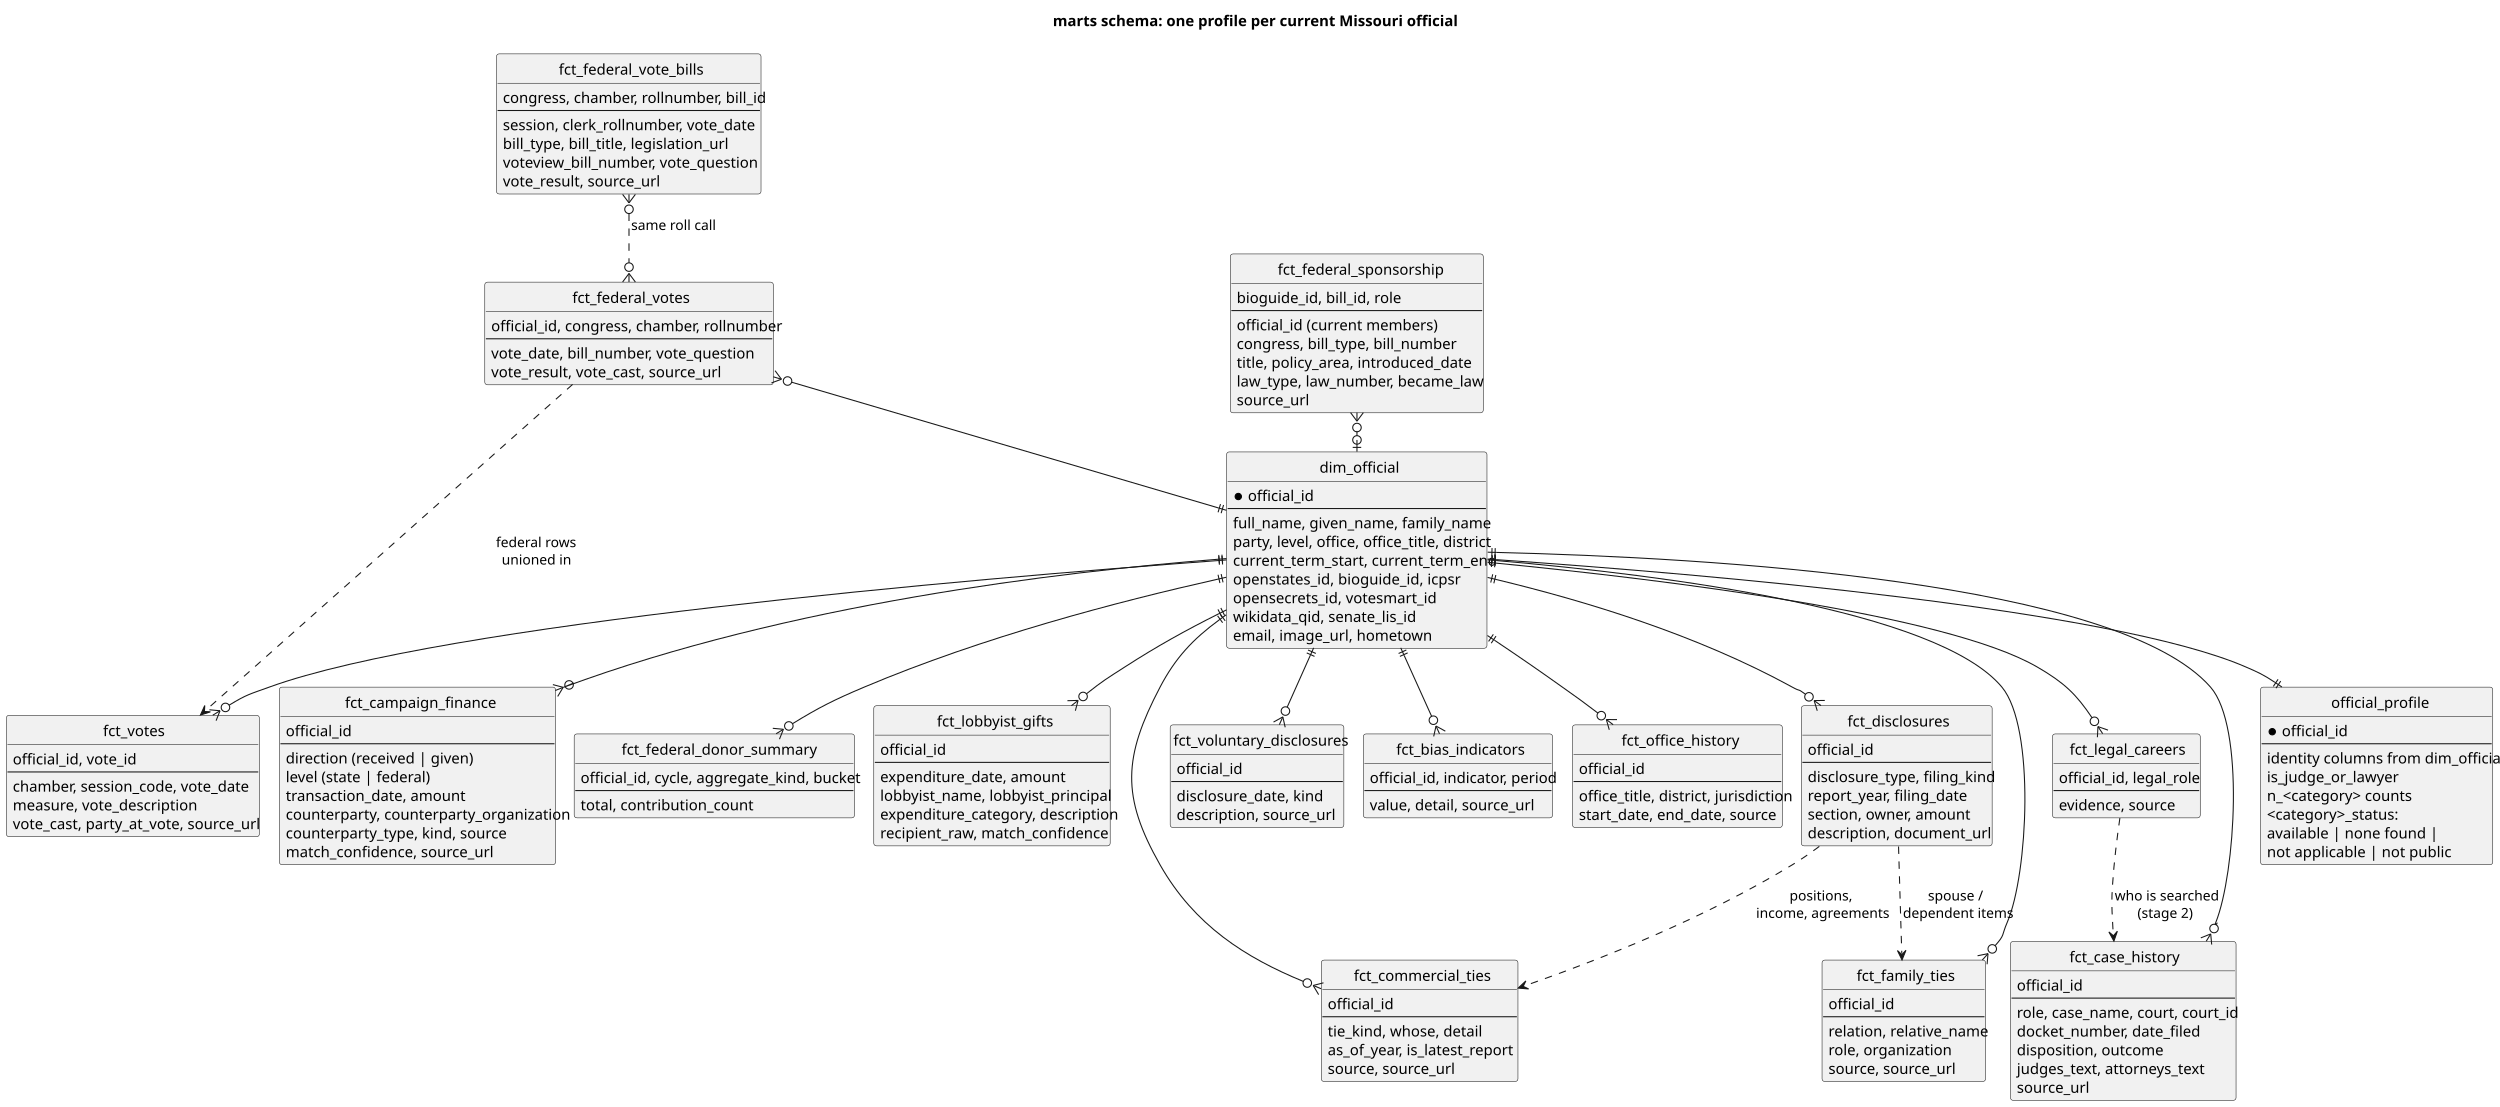
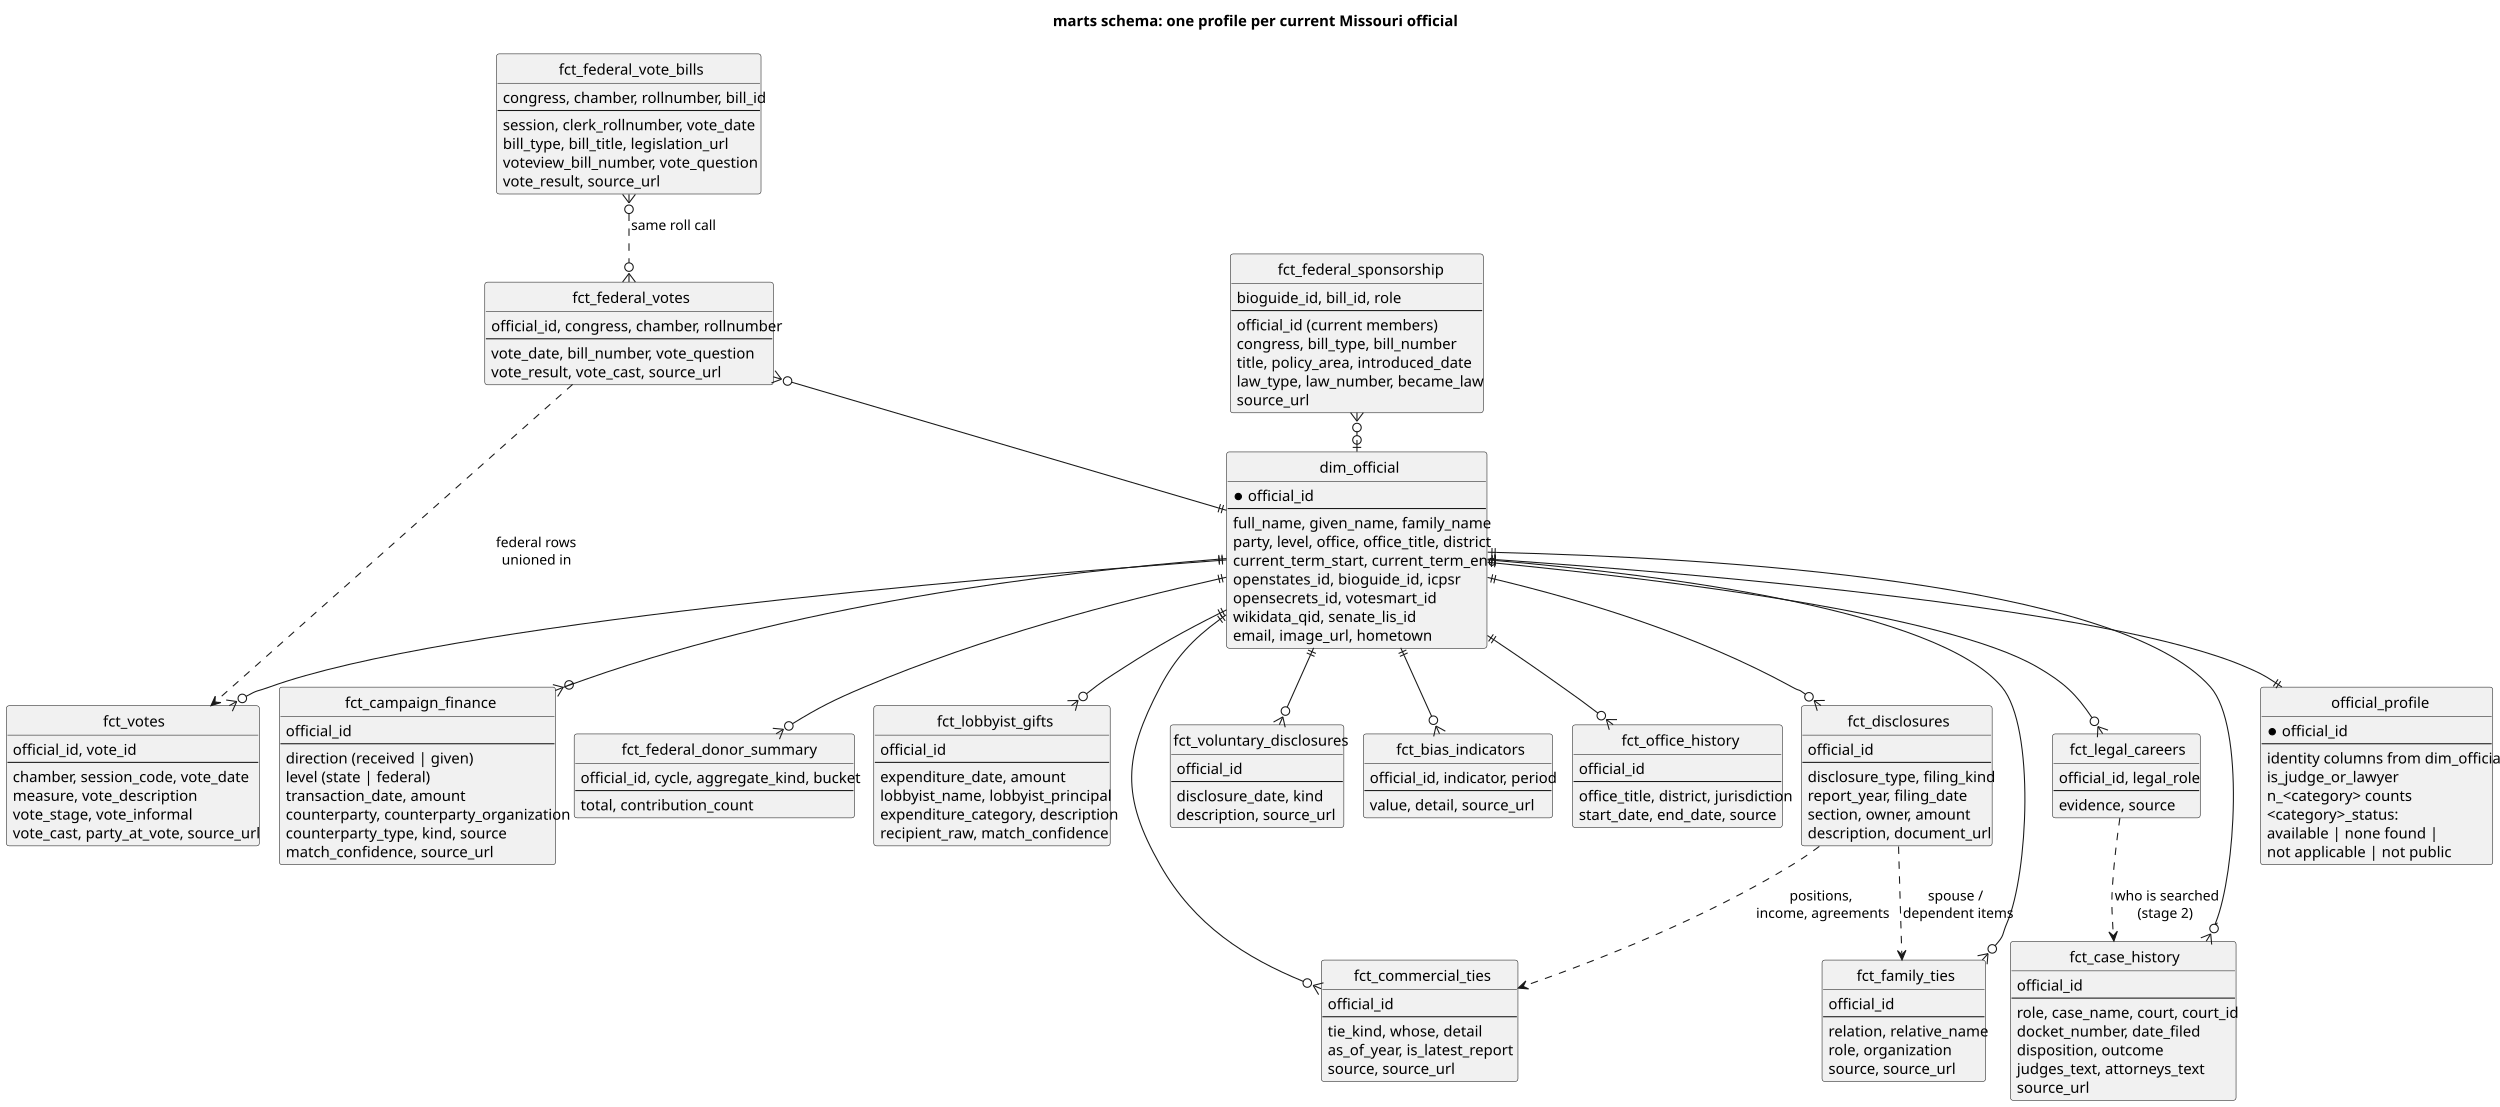
<svg xmlns="http://www.w3.org/2000/svg" contentStyleType="text/css" height="1040px" preserveAspectRatio="none" style="width:2349px;height:1040px;background:#FFFFFF;" version="1.1" viewBox="0 0 2349 1040" width="2349px" zoomAndPan="magnify">
  <defs />
  <g>
    <text fill="#000000" font-family="sans-serif" font-size="14" font-weight="bold" lengthAdjust="spacing" textLength="362.537" x="989.231" y="24.533">marts schema: one profile per current Missouri official</text>
    <g id="elem_dim_official">
      <rect codeLine="5" fill="#F1F1F1" height="184.484" id="dim_official" rx="2.5" ry="2.5" style="stroke:#181818;stroke-width:0.5;" width="244.654" x="1152.5" y="424.609" />
      <text fill="#000000" font-family="sans-serif" font-size="14" lengthAdjust="spacing" textLength="70.027" x="1239.813" y="444.143">dim_official</text>
      <line style="stroke:#181818;stroke-width:0.5;" x1="1153.5" x2="1396.154" y1="452.219" y2="452.219" />
      <ellipse cx="1163.5" cy="466.523" fill="#000000" rx="3" ry="3" style="stroke:#000000;stroke-width:1.0;" />
      <text fill="#000000" font-family="sans-serif" font-size="14" lengthAdjust="spacing" textLength="58.365" x="1172.5" y="470.752">official_id</text>
      <line style="stroke:#181818;stroke-width:1.0;" x1="1153.5" x2="1396.154" y1="477.828" y2="477.828" />
      <text fill="#000000" font-family="sans-serif" font-size="14" lengthAdjust="spacing" textLength="231.902" x="1158.5" y="496.361">full_name, given_name, family_name</text>
      <text fill="#000000" font-family="sans-serif" font-size="14" lengthAdjust="spacing" textLength="227.978" x="1158.5" y="513.971">party, level, office, office_title, district</text>
      <text fill="#000000" font-family="sans-serif" font-size="14" lengthAdjust="spacing" textLength="232.654" x="1158.5" y="531.58">current_term_start, current_term_end</text>
      <text fill="#000000" font-family="sans-serif" font-size="14" lengthAdjust="spacing" textLength="203.916" x="1158.5" y="549.189">openstates_id, bioguide_id, icpsr</text>
      <text fill="#000000" font-family="sans-serif" font-size="14" lengthAdjust="spacing" textLength="182.875" x="1158.5" y="566.799">opensecrets_id, votesmart_id</text>
      <text fill="#000000" font-family="sans-serif" font-size="14" lengthAdjust="spacing" textLength="166.551" x="1158.5" y="584.408">wikidata_qid, senate_lis_id</text>
      <text fill="#000000" font-family="sans-serif" font-size="14" lengthAdjust="spacing" textLength="175.082" x="1158.5" y="602.018">email, image_url, hometown</text>
    </g>
    <g id="elem_official_profile">
      <rect codeLine="17" fill="#F1F1F1" height="166.875" id="official_profile" rx="2.5" ry="2.5" style="stroke:#181818;stroke-width:0.5;" width="218.185" x="2124" y="645.609" />
      <text fill="#000000" font-family="sans-serif" font-size="14" lengthAdjust="spacing" textLength="85.6" x="2190.293" y="665.143">official_profile</text>
      <line style="stroke:#181818;stroke-width:0.5;" x1="2125" x2="2341.186" y1="673.219" y2="673.219" />
      <ellipse cx="2135" cy="687.523" fill="#000000" rx="3" ry="3" style="stroke:#000000;stroke-width:1.0;" />
      <text fill="#000000" font-family="sans-serif" font-size="14" lengthAdjust="spacing" textLength="58.365" x="2144" y="691.752">official_id</text>
      <line style="stroke:#181818;stroke-width:1.0;" x1="2125" x2="2341.186" y1="698.828" y2="698.828" />
      <text fill="#000000" font-family="sans-serif" font-size="14" lengthAdjust="spacing" textLength="206.185" x="2130" y="717.361">identity columns from dim_official</text>
      <text fill="#000000" font-family="sans-serif" font-size="14" lengthAdjust="spacing" textLength="120.627" x="2130" y="734.971">is_judge_or_lawyer</text>
      <text fill="#000000" font-family="sans-serif" font-size="14" lengthAdjust="spacing" textLength="130.758" x="2130" y="752.58">n_&lt;category&gt; counts</text>
      <text fill="#000000" font-family="sans-serif" font-size="14" lengthAdjust="spacing" textLength="119.075" x="2130" y="770.189">&lt;category&gt;_status:</text>
      <text fill="#000000" font-family="sans-serif" font-size="14" lengthAdjust="spacing" textLength="144.273" x="2130" y="787.799">available | none found |</text>
      <text fill="#000000" font-family="sans-serif" font-size="14" lengthAdjust="spacing" textLength="157.746" x="2130" y="805.408">not applicable | not public</text>
    </g>
    <g id="elem_fct_votes">
-       <rect codeLine="28" fill="#F1F1F1" height="114.047" id="fct_votes" rx="2.5" ry="2.5" style="stroke:#181818;stroke-width:0.5;" width="237.682" x="6" y="672.109" />
-       <text fill="#000000" font-family="sans-serif" font-size="14" lengthAdjust="spacing" textLength="56.027" x="96.827" y="691.643">fct_votes</text>
-       <line style="stroke:#181818;stroke-width:0.5;" x1="7" x2="242.682" y1="699.719" y2="699.719" />
-       <text fill="#000000" font-family="sans-serif" font-size="14" lengthAdjust="spacing" textLength="111.289" x="12" y="718.252">official_id, vote_id</text>
-       <line style="stroke:#181818;stroke-width:1.0;" x1="7" x2="242.682" y1="725.328" y2="725.328" />
-       <text fill="#000000" font-family="sans-serif" font-size="14" lengthAdjust="spacing" textLength="217.137" x="12" y="743.861">chamber, session_code, vote_date</text>
-       <text fill="#000000" font-family="sans-serif" font-size="14" lengthAdjust="spacing" textLength="164.199" x="12" y="761.471">measure, vote_description</text>
-       <text fill="#000000" font-family="sans-serif" font-size="14" lengthAdjust="spacing" textLength="225.682" x="12" y="779.08">vote_cast, party_at_vote, source_url</text>
+       <rect codeLine="28" fill="#F1F1F1" height="131.656" id="fct_votes" rx="2.5" ry="2.5" style="stroke:#181818;stroke-width:0.5;" width="237.682" x="6" y="663.109" />
+       <text fill="#000000" font-family="sans-serif" font-size="14" lengthAdjust="spacing" textLength="56.027" x="96.827" y="682.643">fct_votes</text>
+       <line style="stroke:#181818;stroke-width:0.5;" x1="7" x2="242.682" y1="690.719" y2="690.719" />
+       <text fill="#000000" font-family="sans-serif" font-size="14" lengthAdjust="spacing" textLength="111.289" x="12" y="709.252">official_id, vote_id</text>
+       <line style="stroke:#181818;stroke-width:1.0;" x1="7" x2="242.682" y1="716.328" y2="716.328" />
+       <text fill="#000000" font-family="sans-serif" font-size="14" lengthAdjust="spacing" textLength="217.137" x="12" y="734.861">chamber, session_code, vote_date</text>
+       <text fill="#000000" font-family="sans-serif" font-size="14" lengthAdjust="spacing" textLength="164.199" x="12" y="752.471">measure, vote_description</text>
+       <text fill="#000000" font-family="sans-serif" font-size="14" lengthAdjust="spacing" textLength="160.316" x="12" y="770.08">vote_stage, vote_informal</text>
+       <text fill="#000000" font-family="sans-serif" font-size="14" lengthAdjust="spacing" textLength="225.682" x="12" y="787.689">vote_cast, party_at_vote, source_url</text>
    </g>
    <g id="elem_fct_federal_votes">
-       <rect codeLine="36" fill="#F1F1F1" height="96.438" id="fct_federal_votes" rx="2.5" ry="2.5" style="stroke:#181818;stroke-width:0.5;" width="271.116" x="455.5" y="265.109" />
+       <rect codeLine="37" fill="#F1F1F1" height="96.438" id="fct_federal_votes" rx="2.5" ry="2.5" style="stroke:#181818;stroke-width:0.5;" width="271.116" x="455.5" y="265.109" />
      <text fill="#000000" font-family="sans-serif" font-size="14" lengthAdjust="spacing" textLength="106.62" x="537.748" y="284.643">fct_federal_votes</text>
      <line style="stroke:#181818;stroke-width:0.5;" x1="456.5" x2="725.616" y1="292.719" y2="292.719" />
      <text fill="#000000" font-family="sans-serif" font-size="14" lengthAdjust="spacing" textLength="259.116" x="461.5" y="311.252">official_id, congress, chamber, rollnumber</text>
      <line style="stroke:#181818;stroke-width:1.0;" x1="456.5" x2="725.616" y1="318.328" y2="318.328" />
      <text fill="#000000" font-family="sans-serif" font-size="14" lengthAdjust="spacing" textLength="236.606" x="461.5" y="336.861">vote_date, bill_number, vote_question</text>
      <text fill="#000000" font-family="sans-serif" font-size="14" lengthAdjust="spacing" textLength="209.33" x="461.5" y="354.471">vote_result, vote_cast, source_url</text>
    </g>
    <g id="elem_fct_federal_vote_bills">
-       <rect codeLine="43" fill="#F1F1F1" height="131.656" id="fct_federal_vote_bills" rx="2.5" ry="2.5" style="stroke:#181818;stroke-width:0.5;" width="248.551" x="466.5" y="50.609" />
+       <rect codeLine="44" fill="#F1F1F1" height="131.656" id="fct_federal_vote_bills" rx="2.5" ry="2.5" style="stroke:#181818;stroke-width:0.5;" width="248.551" x="466.5" y="50.609" />
      <text fill="#000000" font-family="sans-serif" font-size="14" lengthAdjust="spacing" textLength="131.523" x="525.014" y="70.143">fct_federal_vote_bills</text>
      <line style="stroke:#181818;stroke-width:0.5;" x1="467.5" x2="714.051" y1="78.219" y2="78.219" />
      <text fill="#000000" font-family="sans-serif" font-size="14" lengthAdjust="spacing" textLength="236.551" x="472.5" y="96.752">congress, chamber, rollnumber, bill_id</text>
      <line style="stroke:#181818;stroke-width:1.0;" x1="467.5" x2="714.051" y1="103.828" y2="103.828" />
      <text fill="#000000" font-family="sans-serif" font-size="14" lengthAdjust="spacing" textLength="228.006" x="472.5" y="122.361">session, clerk_rollnumber, vote_date</text>
      <text fill="#000000" font-family="sans-serif" font-size="14" lengthAdjust="spacing" textLength="199.22" x="472.5" y="139.971">bill_type, bill_title, legislation_url</text>
      <text fill="#000000" font-family="sans-serif" font-size="14" lengthAdjust="spacing" textLength="229.585" x="472.5" y="157.58">voteview_bill_number, vote_question</text>
      <text fill="#000000" font-family="sans-serif" font-size="14" lengthAdjust="spacing" textLength="141.627" x="472.5" y="175.19">vote_result, source_url</text>
    </g>
    <g id="elem_fct_federal_sponsorship">
-       <rect codeLine="52" fill="#F1F1F1" height="149.266" id="fct_federal_sponsorship" rx="2.5" ry="2.5" style="stroke:#181818;stroke-width:0.5;" width="237.675" x="1156" y="238.609" />
+       <rect codeLine="53" fill="#F1F1F1" height="149.266" id="fct_federal_sponsorship" rx="2.5" ry="2.5" style="stroke:#181818;stroke-width:0.5;" width="237.675" x="1156" y="238.609" />
      <text fill="#000000" font-family="sans-serif" font-size="14" lengthAdjust="spacing" textLength="148.648" x="1200.514" y="258.143">fct_federal_sponsorship</text>
      <line style="stroke:#181818;stroke-width:0.5;" x1="1157" x2="1392.675" y1="266.219" y2="266.219" />
      <text fill="#000000" font-family="sans-serif" font-size="14" lengthAdjust="spacing" textLength="146.323" x="1162" y="284.752">bioguide_id, bill_id, role</text>
      <line style="stroke:#181818;stroke-width:1.0;" x1="1157" x2="1392.675" y1="291.828" y2="291.828" />
      <text fill="#000000" font-family="sans-serif" font-size="14" lengthAdjust="spacing" textLength="177.386" x="1162" y="310.361">official_id (current members)</text>
      <text fill="#000000" font-family="sans-serif" font-size="14" lengthAdjust="spacing" textLength="196.102" x="1162" y="327.971">congress, bill_type, bill_number</text>
      <text fill="#000000" font-family="sans-serif" font-size="14" lengthAdjust="spacing" textLength="209.357" x="1162" y="345.58">title, policy_area, introduced_date</text>
      <text fill="#000000" font-family="sans-serif" font-size="14" lengthAdjust="spacing" textLength="225.675" x="1162" y="363.19">law_type, law_number, became_law</text>
      <text fill="#000000" font-family="sans-serif" font-size="14" lengthAdjust="spacing" textLength="65.365" x="1162" y="380.799">source_url</text>
    </g>
    <g id="elem_fct_campaign_finance">
-       <rect codeLine="62" fill="#F1F1F1" height="166.875" id="fct_campaign_finance" rx="2.5" ry="2.5" style="stroke:#181818;stroke-width:0.5;" width="259.481" x="262.5" y="645.609" />
+       <rect codeLine="63" fill="#F1F1F1" height="166.875" id="fct_campaign_finance" rx="2.5" ry="2.5" style="stroke:#181818;stroke-width:0.5;" width="259.481" x="262.5" y="645.609" />
      <text fill="#000000" font-family="sans-serif" font-size="14" lengthAdjust="spacing" textLength="136.199" x="324.141" y="665.143">fct_campaign_finance</text>
      <line style="stroke:#181818;stroke-width:0.5;" x1="263.5" x2="520.981" y1="673.219" y2="673.219" />
      <text fill="#000000" font-family="sans-serif" font-size="14" lengthAdjust="spacing" textLength="58.365" x="268.5" y="691.752">official_id</text>
      <line style="stroke:#181818;stroke-width:1.0;" x1="263.5" x2="520.981" y1="698.828" y2="698.828" />
      <text fill="#000000" font-family="sans-serif" font-size="14" lengthAdjust="spacing" textLength="163.933" x="268.5" y="717.361">direction (received | given)</text>
      <text fill="#000000" font-family="sans-serif" font-size="14" lengthAdjust="spacing" textLength="126.581" x="268.5" y="734.971">level (state | federal)</text>
      <text fill="#000000" font-family="sans-serif" font-size="14" lengthAdjust="spacing" textLength="157.992" x="268.5" y="752.58">transaction_date, amount</text>
      <text fill="#000000" font-family="sans-serif" font-size="14" lengthAdjust="spacing" textLength="247.481" x="268.5" y="770.189">counterparty, counterparty_organization</text>
      <text fill="#000000" font-family="sans-serif" font-size="14" lengthAdjust="spacing" textLength="195.33" x="268.5" y="787.799">counterparty_type, kind, source</text>
      <text fill="#000000" font-family="sans-serif" font-size="14" lengthAdjust="spacing" textLength="186.772" x="268.5" y="805.408">match_confidence, source_url</text>
    </g>
    <g id="elem_fct_federal_donor_summary">
-       <rect codeLine="73" fill="#F1F1F1" height="78.828" id="fct_federal_donor_summary" rx="2.5" ry="2.5" style="stroke:#181818;stroke-width:0.5;" width="263.371" x="539.5" y="689.609" />
+       <rect codeLine="74" fill="#F1F1F1" height="78.828" id="fct_federal_donor_summary" rx="2.5" ry="2.5" style="stroke:#181818;stroke-width:0.5;" width="263.371" x="539.5" y="689.609" />
      <text fill="#000000" font-family="sans-serif" font-size="14" lengthAdjust="spacing" textLength="174.31" x="584.031" y="709.143">fct_federal_donor_summary</text>
      <line style="stroke:#181818;stroke-width:0.5;" x1="540.5" x2="801.871" y1="717.219" y2="717.219" />
      <text fill="#000000" font-family="sans-serif" font-size="14" lengthAdjust="spacing" textLength="251.371" x="545.5" y="735.752">official_id, cycle, aggregate_kind, bucket</text>
      <line style="stroke:#181818;stroke-width:1.0;" x1="540.5" x2="801.871" y1="742.828" y2="742.828" />
      <text fill="#000000" font-family="sans-serif" font-size="14" lengthAdjust="spacing" textLength="148.654" x="545.5" y="761.361">total, contribution_count</text>
    </g>
    <g id="elem_fct_lobbyist_gifts">
-       <rect codeLine="79" fill="#F1F1F1" height="131.656" id="fct_lobbyist_gifts" rx="2.5" ry="2.5" style="stroke:#181818;stroke-width:0.5;" width="222.13" x="821" y="663.109" />
+       <rect codeLine="80" fill="#F1F1F1" height="131.656" id="fct_lobbyist_gifts" rx="2.5" ry="2.5" style="stroke:#181818;stroke-width:0.5;" width="222.13" x="821" y="663.109" />
      <text fill="#000000" font-family="sans-serif" font-size="14" lengthAdjust="spacing" textLength="103.496" x="880.317" y="682.643">fct_lobbyist_gifts</text>
      <line style="stroke:#181818;stroke-width:0.5;" x1="822" x2="1042.13" y1="690.719" y2="690.719" />
      <text fill="#000000" font-family="sans-serif" font-size="14" lengthAdjust="spacing" textLength="58.365" x="827" y="709.252">official_id</text>
      <line style="stroke:#181818;stroke-width:1.0;" x1="822" x2="1042.13" y1="716.328" y2="716.328" />
      <text fill="#000000" font-family="sans-serif" font-size="14" lengthAdjust="spacing" textLength="162.675" x="827" y="734.861">expenditure_date, amount</text>
      <text fill="#000000" font-family="sans-serif" font-size="14" lengthAdjust="spacing" textLength="205.447" x="827" y="752.471">lobbyist_name, lobbyist_principal</text>
      <text fill="#000000" font-family="sans-serif" font-size="14" lengthAdjust="spacing" textLength="210.13" x="827" y="770.08">expenditure_category, description</text>
      <text fill="#000000" font-family="sans-serif" font-size="14" lengthAdjust="spacing" textLength="204.668" x="827" y="787.689">recipient_raw, match_confidence</text>
    </g>
    <g id="elem_fct_disclosures">
-       <rect codeLine="88" fill="#F1F1F1" height="131.656" id="fct_disclosures" rx="2.5" ry="2.5" style="stroke:#181818;stroke-width:0.5;" width="179.316" x="1692.5" y="663.109" />
+       <rect codeLine="89" fill="#F1F1F1" height="131.656" id="fct_disclosures" rx="2.5" ry="2.5" style="stroke:#181818;stroke-width:0.5;" width="179.316" x="1692.5" y="663.109" />
      <text fill="#000000" font-family="sans-serif" font-size="14" lengthAdjust="spacing" textLength="92.593" x="1735.862" y="682.643">fct_disclosures</text>
      <line style="stroke:#181818;stroke-width:0.5;" x1="1693.5" x2="1870.816" y1="690.719" y2="690.719" />
      <text fill="#000000" font-family="sans-serif" font-size="14" lengthAdjust="spacing" textLength="58.365" x="1698.5" y="709.252">official_id</text>
      <line style="stroke:#181818;stroke-width:1.0;" x1="1693.5" x2="1870.816" y1="716.328" y2="716.328" />
      <text fill="#000000" font-family="sans-serif" font-size="14" lengthAdjust="spacing" textLength="167.316" x="1698.5" y="734.861">disclosure_type, filing_kind</text>
      <text fill="#000000" font-family="sans-serif" font-size="14" lengthAdjust="spacing" textLength="143.199" x="1698.5" y="752.471">report_year, filing_date</text>
      <text fill="#000000" font-family="sans-serif" font-size="14" lengthAdjust="spacing" textLength="144.744" x="1698.5" y="770.08">section, owner, amount</text>
      <text fill="#000000" font-family="sans-serif" font-size="14" lengthAdjust="spacing" textLength="160.31" x="1698.5" y="787.689">description, document_url</text>
    </g>
    <g id="elem_fct_voluntary_disclosures">
-       <rect codeLine="97" fill="#F1F1F1" height="96.438" id="fct_voluntary_disclosures" rx="2.5" ry="2.5" style="stroke:#181818;stroke-width:0.5;" width="163.185" x="1099.5" y="681.109" />
+       <rect codeLine="98" fill="#F1F1F1" height="96.438" id="fct_voluntary_disclosures" rx="2.5" ry="2.5" style="stroke:#181818;stroke-width:0.5;" width="163.185" x="1099.5" y="681.109" />
      <text fill="#000000" font-family="sans-serif" font-size="14" lengthAdjust="spacing" textLength="157.185" x="1102.5" y="700.643">fct_voluntary_disclosures</text>
      <line style="stroke:#181818;stroke-width:0.5;" x1="1100.5" x2="1261.686" y1="708.719" y2="708.719" />
      <text fill="#000000" font-family="sans-serif" font-size="14" lengthAdjust="spacing" textLength="58.365" x="1105.5" y="727.252">official_id</text>
      <line style="stroke:#181818;stroke-width:1.0;" x1="1100.5" x2="1261.686" y1="734.328" y2="734.328" />
      <text fill="#000000" font-family="sans-serif" font-size="14" lengthAdjust="spacing" textLength="131.523" x="1105.5" y="752.861">disclosure_date, kind</text>
      <text fill="#000000" font-family="sans-serif" font-size="14" lengthAdjust="spacing" textLength="140.848" x="1105.5" y="770.471">description, source_url</text>
    </g>
    <g id="elem_fct_bias_indicators">
-       <rect codeLine="104" fill="#F1F1F1" height="78.828" id="fct_bias_indicators" rx="2.5" ry="2.5" style="stroke:#181818;stroke-width:0.5;" width="177.758" x="1281" y="689.609" />
+       <rect codeLine="105" fill="#F1F1F1" height="78.828" id="fct_bias_indicators" rx="2.5" ry="2.5" style="stroke:#181818;stroke-width:0.5;" width="177.758" x="1281" y="689.609" />
      <text fill="#000000" font-family="sans-serif" font-size="14" lengthAdjust="spacing" textLength="115.951" x="1311.903" y="709.143">fct_bias_indicators</text>
      <line style="stroke:#181818;stroke-width:0.5;" x1="1282" x2="1457.758" y1="717.219" y2="717.219" />
      <text fill="#000000" font-family="sans-serif" font-size="14" lengthAdjust="spacing" textLength="165.758" x="1287" y="735.752">official_id, indicator, period</text>
      <line style="stroke:#181818;stroke-width:1.0;" x1="1282" x2="1457.758" y1="742.828" y2="742.828" />
      <text fill="#000000" font-family="sans-serif" font-size="14" lengthAdjust="spacing" textLength="147.861" x="1287" y="761.361">value, detail, source_url</text>
    </g>
    <g id="elem_fct_office_history">
-       <rect codeLine="110" fill="#F1F1F1" height="96.438" id="fct_office_history" rx="2.5" ry="2.5" style="stroke:#181818;stroke-width:0.5;" width="197.179" x="1477.5" y="681.109" />
+       <rect codeLine="111" fill="#F1F1F1" height="96.438" id="fct_office_history" rx="2.5" ry="2.5" style="stroke:#181818;stroke-width:0.5;" width="197.179" x="1477.5" y="681.109" />
      <text fill="#000000" font-family="sans-serif" font-size="14" lengthAdjust="spacing" textLength="105.048" x="1523.565" y="700.643">fct_office_history</text>
      <line style="stroke:#181818;stroke-width:0.5;" x1="1478.5" x2="1673.679" y1="708.719" y2="708.719" />
      <text fill="#000000" font-family="sans-serif" font-size="14" lengthAdjust="spacing" textLength="58.365" x="1483.5" y="727.252">official_id</text>
      <line style="stroke:#181818;stroke-width:1.0;" x1="1478.5" x2="1673.679" y1="734.328" y2="734.328" />
      <text fill="#000000" font-family="sans-serif" font-size="14" lengthAdjust="spacing" textLength="185.179" x="1483.5" y="752.861">office_title, district, jurisdiction</text>
      <text fill="#000000" font-family="sans-serif" font-size="14" lengthAdjust="spacing" textLength="178.233" x="1483.5" y="770.471">start_date, end_date, source</text>
    </g>
    <g id="elem_fct_commercial_ties">
-       <rect codeLine="117" fill="#F1F1F1" height="114.047" id="fct_commercial_ties" rx="2.5" ry="2.5" style="stroke:#181818;stroke-width:0.5;" width="184.765" x="1241.5" y="902.109" />
+       <rect codeLine="118" fill="#F1F1F1" height="114.047" id="fct_commercial_ties" rx="2.5" ry="2.5" style="stroke:#181818;stroke-width:0.5;" width="184.765" x="1241.5" y="902.109" />
      <text fill="#000000" font-family="sans-serif" font-size="14" lengthAdjust="spacing" textLength="123.703" x="1272.031" y="921.643">fct_commercial_ties</text>
      <line style="stroke:#181818;stroke-width:0.5;" x1="1242.5" x2="1425.265" y1="929.719" y2="929.719" />
      <text fill="#000000" font-family="sans-serif" font-size="14" lengthAdjust="spacing" textLength="58.365" x="1247.5" y="948.252">official_id</text>
      <line style="stroke:#181818;stroke-width:1.0;" x1="1242.5" x2="1425.265" y1="955.328" y2="955.328" />
      <text fill="#000000" font-family="sans-serif" font-size="14" lengthAdjust="spacing" textLength="137.751" x="1247.5" y="973.861">tie_kind, whose, detail</text>
      <text fill="#000000" font-family="sans-serif" font-size="14" lengthAdjust="spacing" textLength="172.765" x="1247.5" y="991.471">as_of_year, is_latest_report</text>
      <text fill="#000000" font-family="sans-serif" font-size="14" lengthAdjust="spacing" textLength="115.165" x="1247.5" y="1009.08">source, source_url</text>
    </g>
    <g id="elem_fct_family_ties">
-       <rect codeLine="125" fill="#F1F1F1" height="114.047" id="fct_family_ties" rx="2.5" ry="2.5" style="stroke:#181818;stroke-width:0.5;" width="153.634" x="1712" y="902.109" />
+       <rect codeLine="126" fill="#F1F1F1" height="114.047" id="fct_family_ties" rx="2.5" ry="2.5" style="stroke:#181818;stroke-width:0.5;" width="153.634" x="1712" y="902.109" />
      <text fill="#000000" font-family="sans-serif" font-size="14" lengthAdjust="spacing" textLength="88.696" x="1744.469" y="921.643">fct_family_ties</text>
      <line style="stroke:#181818;stroke-width:0.5;" x1="1713" x2="1864.634" y1="929.719" y2="929.719" />
      <text fill="#000000" font-family="sans-serif" font-size="14" lengthAdjust="spacing" textLength="58.365" x="1718" y="948.252">official_id</text>
      <line style="stroke:#181818;stroke-width:1.0;" x1="1713" x2="1864.634" y1="955.328" y2="955.328" />
      <text fill="#000000" font-family="sans-serif" font-size="14" lengthAdjust="spacing" textLength="141.634" x="1718" y="973.861">relation, relative_name</text>
      <text fill="#000000" font-family="sans-serif" font-size="14" lengthAdjust="spacing" textLength="107.399" x="1718" y="991.471">role, organization</text>
      <text fill="#000000" font-family="sans-serif" font-size="14" lengthAdjust="spacing" textLength="115.165" x="1718" y="1009.08">source, source_url</text>
    </g>
    <g id="elem_fct_legal_careers">
-       <rect codeLine="133" fill="#F1F1F1" height="78.828" id="fct_legal_careers" rx="2.5" ry="2.5" style="stroke:#181818;stroke-width:0.5;" width="138.855" x="1928.5" y="689.609" />
+       <rect codeLine="134" fill="#F1F1F1" height="78.828" id="fct_legal_careers" rx="2.5" ry="2.5" style="stroke:#181818;stroke-width:0.5;" width="138.855" x="1928.5" y="689.609" />
      <text fill="#000000" font-family="sans-serif" font-size="14" lengthAdjust="spacing" textLength="106.613" x="1944.621" y="709.143">fct_legal_careers</text>
      <line style="stroke:#181818;stroke-width:0.5;" x1="1929.5" x2="2066.354" y1="717.219" y2="717.219" />
      <text fill="#000000" font-family="sans-serif" font-size="14" lengthAdjust="spacing" textLength="126.855" x="1934.5" y="735.752">official_id, legal_role</text>
      <line style="stroke:#181818;stroke-width:1.0;" x1="1929.5" x2="2066.354" y1="742.828" y2="742.828" />
      <text fill="#000000" font-family="sans-serif" font-size="14" lengthAdjust="spacing" textLength="105.841" x="1934.5" y="761.361">evidence, source</text>
    </g>
    <g id="elem_fct_case_history">
-       <rect codeLine="139" fill="#F1F1F1" height="149.266" id="fct_case_history" rx="2.5" ry="2.5" style="stroke:#181818;stroke-width:0.5;" width="211.992" x="1889" y="884.609" />
+       <rect codeLine="140" fill="#F1F1F1" height="149.266" id="fct_case_history" rx="2.5" ry="2.5" style="stroke:#181818;stroke-width:0.5;" width="211.992" x="1889" y="884.609" />
      <text fill="#000000" font-family="sans-serif" font-size="14" lengthAdjust="spacing" textLength="101.158" x="1944.417" y="904.143">fct_case_history</text>
      <line style="stroke:#181818;stroke-width:0.5;" x1="1890" x2="2099.992" y1="912.219" y2="912.219" />
      <text fill="#000000" font-family="sans-serif" font-size="14" lengthAdjust="spacing" textLength="58.365" x="1895" y="930.752">official_id</text>
      <line style="stroke:#181818;stroke-width:1.0;" x1="1890" x2="2099.992" y1="937.828" y2="937.828" />
      <text fill="#000000" font-family="sans-serif" font-size="14" lengthAdjust="spacing" textLength="199.992" x="1895" y="956.361">role, case_name, court, court_id</text>
      <text fill="#000000" font-family="sans-serif" font-size="14" lengthAdjust="spacing" textLength="164.999" x="1895" y="973.971">docket_number, date_filed</text>
      <text fill="#000000" font-family="sans-serif" font-size="14" lengthAdjust="spacing" textLength="127.627" x="1895" y="991.58">disposition, outcome</text>
      <text fill="#000000" font-family="sans-serif" font-size="14" lengthAdjust="spacing" textLength="167.323" x="1895" y="1009.189">judges_text, attorneys_text</text>
      <text fill="#000000" font-family="sans-serif" font-size="14" lengthAdjust="spacing" textLength="65.365" x="1895" y="1026.799">source_url</text>
    </g>
    <line style="stroke:#181818;stroke-width:1.0;" x1="1401.474" x2="1402.028" y1="529.548" y2="521.567" />
    <line style="stroke:#181818;stroke-width:1.0;" x1="1404.467" x2="1405.021" y1="529.756" y2="521.775" />
    <line style="stroke:#181818;stroke-width:1.0;" x1="1405.741" x2="1397.761" y1="525.835" y2="525.281" />
    <line style="stroke:#181818;stroke-width:1.0;" x1="2142.961" x2="2138.52" y1="639.961" y2="646.615" />
    <line style="stroke:#181818;stroke-width:1.0;" x1="2140.465" x2="2136.024" y1="638.295" y2="644.95" />
    <line style="stroke:#181818;stroke-width:1.0;" x1="2137.413" x2="2144.067" y1="641.067" y2="645.508" />
    <path d="M1405.741,525.835 C1605.891,539.729 1984.797,572.212 2110,626.609 C2121.681,631.684 2126.481,633.772 2137.413,641.067 " fill="none" style="stroke:#181818;stroke-width:1.0;" />
    <line style="stroke:#181818;stroke-width:1.0;" x1="1148.149" x2="1148.74" y1="522.412" y2="530.39" />
    <line style="stroke:#181818;stroke-width:1.0;" x1="1145.157" x2="1145.748" y1="522.634" y2="530.612" />
    <line style="stroke:#181818;stroke-width:1.0;" x1="1144.456" x2="1152.434" y1="526.697" y2="526.105" />
-     <line style="stroke:#181818;stroke-width:1.0;" x1="206.724" x2="203.04" y1="667.832" y2="677.129" />
-     <line style="stroke:#181818;stroke-width:1.0;" x1="206.724" x2="196.768" y1="667.832" y2="666.899" />
-     <line style="stroke:#181818;stroke-width:1.0;" x1="206.724" x2="199.904" y1="667.832" y2="672.014" />
-     <ellipse cx="211.839" cy="664.696" fill="none" rx="4" ry="4" style="stroke:#181818;stroke-width:1.0;" />
-     <path d="M1144.456,526.697 C910.252,544.053 415.917,586.406 253,645.609 C234.861,652.201 232.004,652.334 215.249,662.606 " fill="none" style="stroke:#181818;stroke-width:1.0;" />
+     <line style="stroke:#181818;stroke-width:1.0;" x1="222.413" x2="218.299" y1="659.128" y2="668.243" />
+     <line style="stroke:#181818;stroke-width:1.0;" x1="222.413" x2="212.511" y1="659.128" y2="657.731" />
+     <line style="stroke:#181818;stroke-width:1.0;" x1="222.413" x2="215.405" y1="659.128" y2="662.987" />
+     <ellipse cx="227.669" cy="656.234" fill="none" rx="4" ry="4" style="stroke:#181818;stroke-width:1.0;" />
+     <path d="M1144.456,526.697 C910.252,544.053 415.917,586.406 253,645.609 C240.327,650.215 243.392,647.577 231.173,654.305 " fill="none" style="stroke:#181818;stroke-width:1.0;" />
    <line style="stroke:#181818;stroke-width:1.0;" x1="734.219" x2="724.85" y1="356.3" y2="359.795" />
    <line style="stroke:#181818;stroke-width:1.0;" x1="734.219" x2="728.241" y1="356.3" y2="348.284" />
    <line style="stroke:#181818;stroke-width:1.0;" x1="734.219" x2="726.545" y1="356.3" y2="354.04" />
    <ellipse cx="739.975" cy="357.996" fill="none" rx="4" ry="4" style="stroke:#181818;stroke-width:1.0;" />
    <line style="stroke:#181818;stroke-width:1.0;" x1="1149.648" x2="1147.388" y1="474.512" y2="482.186" />
    <line style="stroke:#181818;stroke-width:1.0;" x1="1146.771" x2="1144.51" y1="473.664" y2="481.338" />
    <line style="stroke:#181818;stroke-width:1.0;" x1="1144.681" x2="1152.355" y1="477.219" y2="479.479" />
    <path d="M743.811,359.126 C867.857,395.669 1024.868,441.923 1144.681,477.219 " fill="none" style="stroke:#181818;stroke-width:1.0;" />
-     <polygon fill="#181818" points="188.338,671.84,197.722,668.852,192.075,668.519,192.409,662.872,188.338,671.84" style="stroke:#181818;stroke-width:1.0;" />
-     <path d="M537.998,361.197 C451.642,437.917 285.43,585.582 192.823,667.855 " fill="none" style="stroke:#181818;stroke-width:1.0;stroke-dasharray:7.0,7.0;" />
+     <polygon fill="#181818" points="198.203,663.075,207.588,660.087,201.941,659.754,202.275,654.107,198.203,663.075" style="stroke:#181818;stroke-width:1.0;" />
+     <path d="M537.998,361.197 C454.624,435.267 297.117,575.198 202.689,659.09 " fill="none" style="stroke:#181818;stroke-width:1.0;stroke-dasharray:7.0,7.0;" />
    <text fill="#000000" font-family="sans-serif" font-size="13" lengthAdjust="spacing" textLength="70.808" x="466" y="514.105">federal rows</text>
    <text fill="#000000" font-family="sans-serif" font-size="13" lengthAdjust="spacing" textLength="59.998" x="471.405" y="530.456">unioned in</text>
    <line style="stroke:#181818;stroke-width:1.0;" x1="1275" x2="1269" y1="395.711" y2="387.711" />
    <line style="stroke:#181818;stroke-width:1.0;" x1="1275" x2="1281" y1="395.711" y2="387.711" />
    <line style="stroke:#181818;stroke-width:1.0;" x1="1275" x2="1275" y1="395.711" y2="387.711" />
    <ellipse cx="1275" cy="401.711" fill="none" rx="4" ry="4" style="stroke:#181818;stroke-width:1.0;" />
    <line style="stroke:#181818;stroke-width:1.0;" x1="1275" x2="1275" y1="413.367" y2="424.367" />
    <ellipse cx="1275" cy="413.367" fill="none" rx="4" ry="4" style="stroke:#181818;stroke-width:1.0;" />
    <line style="stroke:#181818;stroke-width:1.0;" x1="1279" x2="1271" y1="420.367" y2="420.367" />
    <path d="M1275,405.711 C1275,417.628 1275,397.092 1275,409.367 " fill="none" style="stroke:#181818;stroke-width:1.0;" />
    <line style="stroke:#181818;stroke-width:1.0;" x1="591" x2="585" y1="190.645" y2="182.645" />
    <line style="stroke:#181818;stroke-width:1.0;" x1="591" x2="597" y1="190.645" y2="182.645" />
    <line style="stroke:#181818;stroke-width:1.0;" x1="591" x2="591" y1="190.645" y2="182.645" />
    <ellipse cx="591" cy="196.645" fill="none" rx="4" ry="4" style="stroke:#181818;stroke-width:1.0;" />
    <line style="stroke:#181818;stroke-width:1.0;" x1="591" x2="597" y1="256.978" y2="264.978" />
    <line style="stroke:#181818;stroke-width:1.0;" x1="591" x2="585" y1="256.978" y2="264.978" />
    <line style="stroke:#181818;stroke-width:1.0;" x1="591" x2="591" y1="256.978" y2="264.978" />
    <ellipse cx="591" cy="250.978" fill="none" rx="4" ry="4" style="stroke:#181818;stroke-width:1.0;" />
    <path d="M591,200.645 C591,227.591 591,222.257 591,246.978 " fill="none" style="stroke:#181818;stroke-width:1.0;stroke-dasharray:7.0,7.0;" />
    <text fill="#000000" font-family="sans-serif" font-size="13" lengthAdjust="spacing" textLength="75.855" x="593" y="216.105">same roll call</text>
    <line style="stroke:#181818;stroke-width:1.0;" x1="1148.115" x2="1148.749" y1="521.166" y2="529.141" />
    <line style="stroke:#181818;stroke-width:1.0;" x1="1145.125" x2="1145.759" y1="521.404" y2="529.379" />
    <line style="stroke:#181818;stroke-width:1.0;" x1="1144.445" x2="1152.42" y1="525.47" y2="524.836" />
    <line style="stroke:#181818;stroke-width:1.0;" x1="529.149" x2="524" y1="645.806" y2="654.379" />
    <line style="stroke:#181818;stroke-width:1.0;" x1="529.149" x2="519.478" y1="645.806" y2="643.264" />
    <line style="stroke:#181818;stroke-width:1.0;" x1="529.149" x2="521.739" y1="645.806" y2="648.821" />
    <ellipse cx="534.707" cy="643.545" fill="none" rx="4" ry="4" style="stroke:#181818;stroke-width:1.0;" />
    <path d="M1144.445,525.47 C993.807,537.45 740.306,567.771 530,645.609 C527.251,646.627 541.169,640.915 538.412,642.037 " fill="none" style="stroke:#181818;stroke-width:1.0;" />
    <line style="stroke:#181818;stroke-width:1.0;" x1="1147.4" x2="1149.153" y1="539.376" y2="547.182" />
    <line style="stroke:#181818;stroke-width:1.0;" x1="1144.473" x2="1146.226" y1="540.034" y2="547.839" />
    <line style="stroke:#181818;stroke-width:1.0;" x1="1144.374" x2="1152.179" y1="544.156" y2="542.402" />
    <line style="stroke:#181818;stroke-width:1.0;" x1="736.07" x2="732.393" y1="685.241" y2="694.54" />
    <line style="stroke:#181818;stroke-width:1.0;" x1="736.07" x2="726.112" y1="685.241" y2="684.316" />
    <line style="stroke:#181818;stroke-width:1.0;" x1="736.07" x2="729.253" y1="685.241" y2="689.428" />
    <ellipse cx="741.182" cy="682.1" fill="none" rx="4" ry="4" style="stroke:#181818;stroke-width:1.0;" />
    <path d="M1144.374,544.156 C1049.338,565.504 923.401,598.568 812,645.609 C783.652,657.58 769.342,664.802 744.59,680.006 " fill="none" style="stroke:#181818;stroke-width:1.0;" />
    <line style="stroke:#181818;stroke-width:1.0;" x1="1147.094" x2="1150.68" y1="571.231" y2="578.383" />
    <line style="stroke:#181818;stroke-width:1.0;" x1="1144.412" x2="1147.998" y1="572.576" y2="579.727" />
    <line style="stroke:#181818;stroke-width:1.0;" x1="1145.311" x2="1152.462" y1="576.6" y2="573.014" />
    <line style="stroke:#181818;stroke-width:1.0;" x1="1012.955" x2="1010.411" y1="658.119" y2="667.79" />
    <line style="stroke:#181818;stroke-width:1.0;" x1="1012.955" x2="1002.958" y1="658.119" y2="658.384" />
    <line style="stroke:#181818;stroke-width:1.0;" x1="1012.955" x2="1006.685" y1="658.119" y2="663.087" />
    <ellipse cx="1017.658" cy="654.393" fill="none" rx="4" ry="4" style="stroke:#181818;stroke-width:1.0;" />
    <path d="M1145.311,576.6 C1113.458,592.572 1086.87,607.344 1057,626.609 C1040.085,637.519 1036.906,639.142 1020.793,651.909 " fill="none" style="stroke:#181818;stroke-width:1.0;" />
    <line style="stroke:#181818;stroke-width:1.0;" x1="1400.694" x2="1402.568" y1="547.377" y2="539.6" />
    <line style="stroke:#181818;stroke-width:1.0;" x1="1403.611" x2="1405.485" y1="548.08" y2="540.302" />
    <line style="stroke:#181818;stroke-width:1.0;" x1="1405.52" x2="1397.742" y1="544.425" y2="542.552" />
    <line style="stroke:#181818;stroke-width:1.0;" x1="1704.56" x2="1714.559" y1="658.266" y2="658.131" />
    <line style="stroke:#181818;stroke-width:1.0;" x1="1704.56" x2="1707.489" y1="658.266" y2="667.827" />
    <line style="stroke:#181818;stroke-width:1.0;" x1="1704.56" x2="1711.024" y1="658.266" y2="662.979" />
    <ellipse cx="1699.712" cy="654.731" fill="none" rx="4" ry="4" style="stroke:#181818;stroke-width:1.0;" />
    <path d="M1405.52,544.425 C1489.524,564.661 1593.805,596.158 1684,645.609 C1693.166,650.635 1687.725,645.991 1696.479,652.374 " fill="none" style="stroke:#181818;stroke-width:1.0;" />
    <line style="stroke:#181818;stroke-width:1.0;" x1="1229.034" x2="1236.338" y1="610.735" y2="613.997" />
    <line style="stroke:#181818;stroke-width:1.0;" x1="1227.81" x2="1235.115" y1="613.474" y2="616.736" />
    <line style="stroke:#181818;stroke-width:1.0;" x1="1231.055" x2="1234.317" y1="616.018" y2="608.713" />
    <line style="stroke:#181818;stroke-width:1.0;" x1="1205.343" x2="1207.559" y1="673.597" y2="683.348" />
    <line style="stroke:#181818;stroke-width:1.0;" x1="1205.343" x2="1196.602" y1="673.597" y2="678.455" />
    <line style="stroke:#181818;stroke-width:1.0;" x1="1205.343" x2="1202.081" y1="673.597" y2="680.902" />
    <ellipse cx="1207.789" cy="668.119" fill="none" rx="4" ry="4" style="stroke:#181818;stroke-width:1.0;" />
    <path d="M1231.055,616.018 C1219.94,640.908 1218.947,643.131 1209.42,664.466 " fill="none" style="stroke:#181818;stroke-width:1.0;" />
    <line style="stroke:#181818;stroke-width:1.0;" x1="1314.115" x2="1321.407" y1="614.005" y2="610.714" />
    <line style="stroke:#181818;stroke-width:1.0;" x1="1315.349" x2="1322.641" y1="616.739" y2="613.448" />
    <line style="stroke:#181818;stroke-width:1.0;" x1="1319.407" x2="1316.116" y1="616.005" y2="608.713" />
    <line style="stroke:#181818;stroke-width:1.0;" x1="1349.275" x2="1358.034" y1="682.187" y2="687.01" />
    <line style="stroke:#181818;stroke-width:1.0;" x1="1349.275" x2="1347.097" y1="682.187" y2="691.947" />
    <line style="stroke:#181818;stroke-width:1.0;" x1="1349.275" x2="1352.566" y1="682.187" y2="689.478" />
    <ellipse cx="1346.807" cy="676.718" fill="none" rx="4" ry="4" style="stroke:#181818;stroke-width:1.0;" />
    <path d="M1319.407,616.005 C1332.194,644.339 1334.915,650.368 1345.161,673.072 " fill="none" style="stroke:#181818;stroke-width:1.0;" />
    <line style="stroke:#181818;stroke-width:1.0;" x1="1398.68" x2="1403.132" y1="602.682" y2="596.035" />
    <line style="stroke:#181818;stroke-width:1.0;" x1="1401.172" x2="1405.625" y1="604.351" y2="597.705" />
    <line style="stroke:#181818;stroke-width:1.0;" x1="1404.229" x2="1397.583" y1="601.584" y2="597.132" />
    <line style="stroke:#181818;stroke-width:1.0;" x1="1509.338" x2="1519.338" y1="676.072" y2="676.15" />
    <line style="stroke:#181818;stroke-width:1.0;" x1="1509.338" x2="1512.063" y1="676.072" y2="685.694" />
    <line style="stroke:#181818;stroke-width:1.0;" x1="1509.338" x2="1515.7" y1="676.072" y2="680.922" />
    <ellipse cx="1504.566" cy="672.435" fill="none" rx="4" ry="4" style="stroke:#181818;stroke-width:1.0;" />
    <path d="M1404.229,601.584 C1427.792,617.369 1445.486,629.572 1468,645.609 C1483.662,656.766 1485.983,658.269 1501.385,670.01 " fill="none" style="stroke:#181818;stroke-width:1.0;" />
    <line style="stroke:#181818;stroke-width:1.0;" x1="1146.456" x2="1151.174" y1="576.849" y2="583.309" />
    <line style="stroke:#181818;stroke-width:1.0;" x1="1144.033" x2="1148.752" y1="578.618" y2="585.078" />
    <line style="stroke:#181818;stroke-width:1.0;" x1="1145.585" x2="1152.045" y1="582.438" y2="577.719" />
    <line style="stroke:#181818;stroke-width:1.0;" x1="1233.876" x2="1243.557" y1="925.95" y2="923.447" />
    <line style="stroke:#181818;stroke-width:1.0;" x1="1233.876" x2="1238.99" y1="925.95" y2="934.544" />
    <line style="stroke:#181818;stroke-width:1.0;" x1="1233.876" x2="1241.273" y1="925.95" y2="928.995" />
    <ellipse cx="1228.327" cy="923.667" fill="none" rx="4" ry="4" style="stroke:#181818;stroke-width:1.0;" />
    <path d="M1145.585,582.438 C1120.672,600.636 1104.233,618.454 1090,645.609 C1055.544,711.349 1053.343,748.071 1090,812.609 C1122.336,869.54 1170.102,899.702 1224.628,922.144 " fill="none" style="stroke:#181818;stroke-width:1.0;" />
    <line style="stroke:#181818;stroke-width:1.0;" x1="1401.445" x2="1402.131" y1="530.33" y2="522.359" />
    <line style="stroke:#181818;stroke-width:1.0;" x1="1404.434" x2="1405.12" y1="530.587" y2="522.616" />
    <line style="stroke:#181818;stroke-width:1.0;" x1="1405.773" x2="1397.802" y1="526.688" y2="526.001" />
    <line style="stroke:#181818;stroke-width:1.0;" x1="1867.925" x2="1867.08" y1="896.054" y2="906.018" />
    <line style="stroke:#181818;stroke-width:1.0;" x1="1867.925" x2="1858.123" y1="896.054" y2="898.032" />
    <line style="stroke:#181818;stroke-width:1.0;" x1="1867.925" x2="1862.601" y1="896.054" y2="902.025" />
    <ellipse cx="1871.918" cy="891.576" fill="none" rx="4" ry="4" style="stroke:#181818;stroke-width:1.0;" />
    <path d="M1405.773,526.688 C1564.675,540.365 1820.415,572.921 1881,645.609 C1912.452,683.344 1905.459,821.504 1886,866.609 C1880.452,879.47 1884.088,877.927 1874.58,888.59 " fill="none" style="stroke:#181818;stroke-width:1.0;" />
    <line style="stroke:#181818;stroke-width:1.0;" x1="1401.336" x2="1402.118" y1="532.706" y2="524.744" />
    <line style="stroke:#181818;stroke-width:1.0;" x1="1404.322" x2="1405.103" y1="532.999" y2="525.037" />
    <line style="stroke:#181818;stroke-width:1.0;" x1="1405.708" x2="1397.746" y1="529.116" y2="528.334" />
    <line style="stroke:#181818;stroke-width:1.0;" x1="1971.24" x2="1980.678" y1="682.719" y2="686.026" />
    <line style="stroke:#181818;stroke-width:1.0;" x1="1971.24" x2="1970.708" y1="682.719" y2="692.704" />
    <line style="stroke:#181818;stroke-width:1.0;" x1="1971.24" x2="1975.693" y1="682.719" y2="689.365" />
    <ellipse cx="1967.901" cy="677.734" fill="none" rx="4" ry="4" style="stroke:#181818;stroke-width:1.0;" />
    <path d="M1405.708,529.116 C1565.965,544.843 1828.202,577.005 1914,626.609 C1939.743,641.493 1950.984,652.48 1965.675,674.41 " fill="none" style="stroke:#181818;stroke-width:1.0;" />
    <line style="stroke:#181818;stroke-width:1.0;" x1="1401.72" x2="1401.914" y1="522.944" y2="514.947" />
    <line style="stroke:#181818;stroke-width:1.0;" x1="1404.719" x2="1404.913" y1="523.017" y2="515.019" />
    <line style="stroke:#181818;stroke-width:1.0;" x1="1405.816" x2="1397.818" y1="519.042" y2="518.848" />
    <line style="stroke:#181818;stroke-width:1.0;" x1="2077.175" x2="2078.106" y1="877.543" y2="887.5" />
    <line style="stroke:#181818;stroke-width:1.0;" x1="2077.175" x2="2067.877" y1="877.543" y2="881.225" />
    <line style="stroke:#181818;stroke-width:1.0;" x1="2077.175" x2="2072.991" y1="877.543" y2="884.362" />
    <ellipse cx="2080.313" cy="872.429" fill="none" rx="4" ry="4" style="stroke:#181818;stroke-width:1.0;" />
    <path d="M1405.816,519.042 C1608.138,523.945 1989.861,546.212 2077,645.609 C2109.383,682.548 2100.225,820.992 2082,866.609 C2079.56,872.716 2085.911,863.306 2082.405,869.02 " fill="none" style="stroke:#181818;stroke-width:1.0;" />
    <polygon fill="#181818" points="1426.501,928.407,1436.316,929.218,1431.222,926.759,1433.68,921.665,1426.501,928.407" style="stroke:#181818;stroke-width:1.0;" />
    <path d="M1709.442,795.252 C1701.12,801.481 1692.549,807.405 1684,812.609 C1601.795,862.655 1504.951,901.029 1432.166,926.43 " fill="none" style="stroke:#181818;stroke-width:1.0;stroke-dasharray:7.0,7.0;" />
    <text fill="#000000" font-family="sans-serif" font-size="13" lengthAdjust="spacing" textLength="54.92" x="1681.43" y="846.105">positions,</text>
    <text fill="#000000" font-family="sans-serif" font-size="13" lengthAdjust="spacing" textLength="117.781" x="1650" y="862.456">income, agreements</text>
    <polygon fill="#181818" points="1787.129,901.978,1790.833,892.853,1786.966,896.981,1782.838,893.114,1787.129,901.978" style="stroke:#181818;stroke-width:1.0;" />
    <path d="M1783.866,795.376 C1784.524,817.94 1785.279,843.387 1786,866.609 C1786.355,878.048 1786.552,884.293 1786.933,895.982 " fill="none" style="stroke:#181818;stroke-width:1.0;stroke-dasharray:7.0,7.0;" />
    <text fill="#000000" font-family="sans-serif" font-size="13" lengthAdjust="spacing" textLength="49.144" x="1811.489" y="846.105">spouse /</text>
    <text fill="#000000" font-family="sans-serif" font-size="13" lengthAdjust="spacing" textLength="96.123" x="1788" y="862.456">dependent items</text>
    <polygon fill="#181818" points="1986.231,884.256,1989.472,874.956,1985.817,879.273,1981.5,875.618,1986.231,884.256" style="stroke:#181818;stroke-width:1.0;" />
    <path d="M1991.834,768.653 C1989.152,787.31 1986.323,810.068 1985,830.609 C1983.972,846.576 1984.13,850.633 1985,866.609 C1985.313,872.354 1985.239,872.312 1985.734,878.276 " fill="none" style="stroke:#181818;stroke-width:1.0;stroke-dasharray:7.0,7.0;" />
    <text fill="#000000" font-family="sans-serif" font-size="13" lengthAdjust="spacing" textLength="93.939" x="1987" y="846.105">who is searched</text>
    <text fill="#000000" font-family="sans-serif" font-size="13" lengthAdjust="spacing" textLength="51.302" x="2008.319" y="862.456">(stage 2)</text>
  </g>
</svg>
